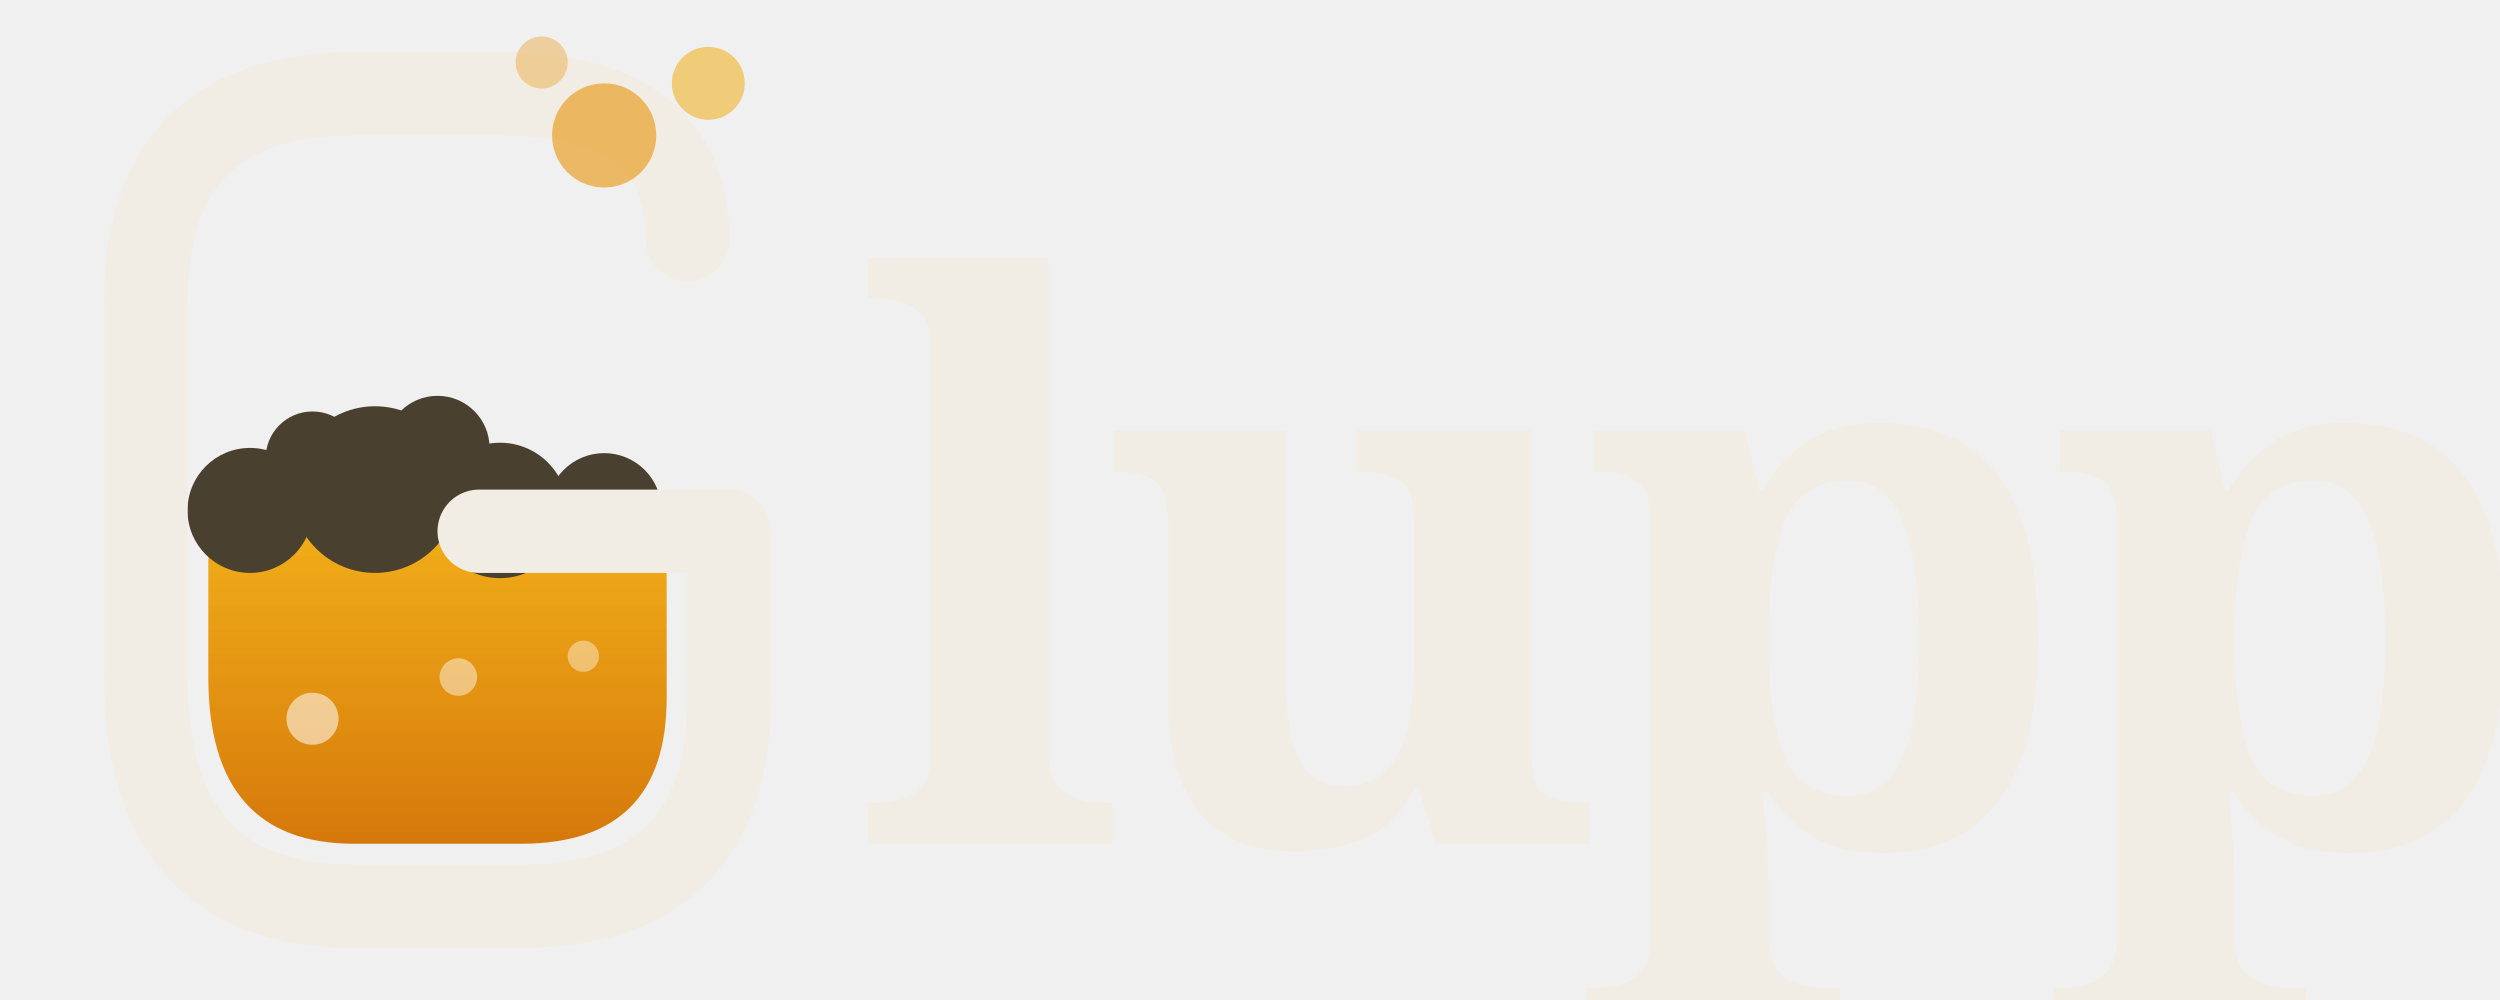
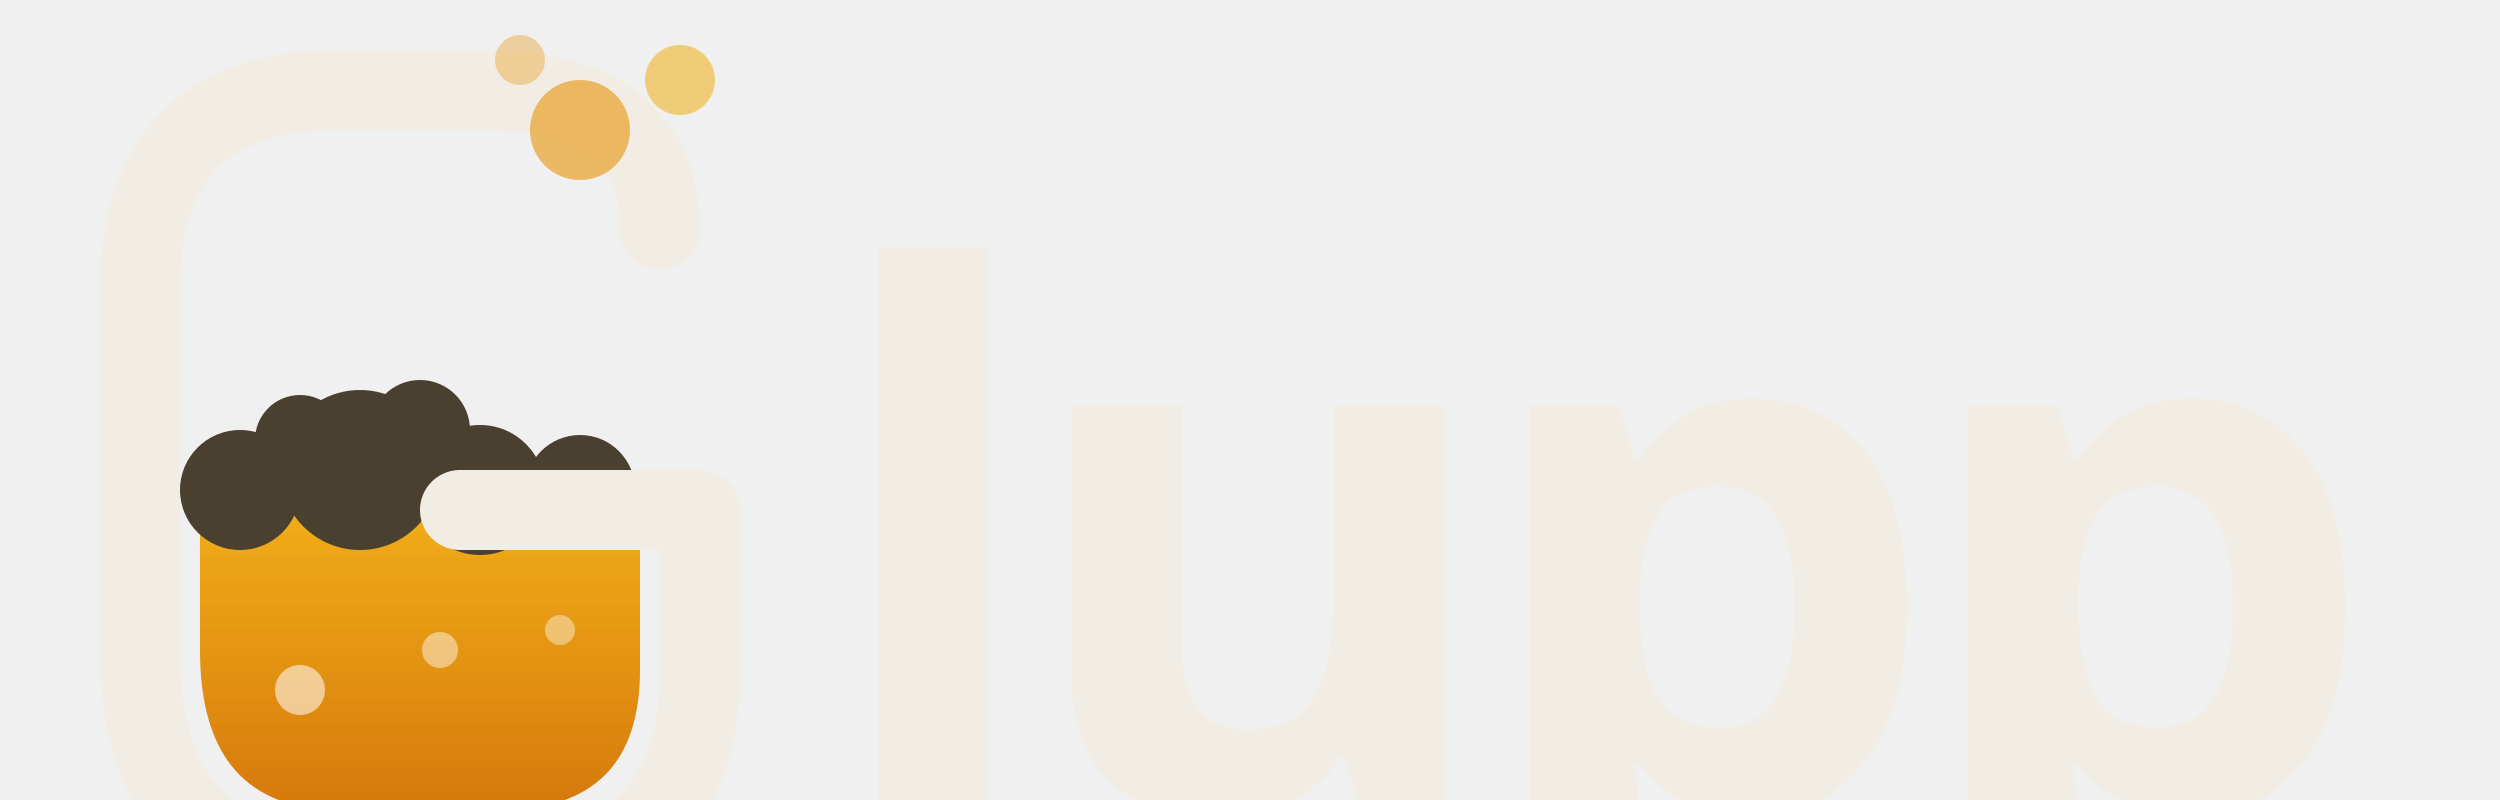
- <svg xmlns="http://www.w3.org/2000/svg" viewBox="0 0 240 96" width="100%" height="100%">
+ <svg xmlns="http://www.w3.org/2000/svg" viewBox="0 0 250 80" width="100%" height="100%">
  <defs>
    <linearGradient id="beer1d" x1="0" y1="0" x2="0" y2="1">
      <stop offset="0%" stop-color="#F0A500" stop-opacity="0.9" />
      <stop offset="100%" stop-color="#D47200" stop-opacity="0.95" />
    </linearGradient>
  </defs>
  <g transform="translate(10,5)">
    <path d="M10,46 L10,60 Q10,76 24,76 L40,76 Q54,76 54,62 L54,46 Z" fill="url(#beer1d)" />
    <circle cx="14" cy="44" r="6" fill="#4A4030" />
    <circle cx="26" cy="42" r="8" fill="#4A4030" />
    <circle cx="38" cy="44" r="6.5" fill="#4A4030" />
    <circle cx="48" cy="44" r="5.5" fill="#4A4030" />
    <circle cx="20" cy="39" r="4.5" fill="#4A4030" />
    <circle cx="32" cy="38" r="5" fill="#4A4030" />
    <circle cx="20" cy="64" r="2.5" fill="white" opacity="0.55" />
    <circle cx="34" cy="60" r="1.8" fill="white" opacity="0.45" />
    <circle cx="46" cy="58" r="1.5" fill="white" opacity="0.4" />
    <path d="M56,18 Q56,4 38,4 L24,4 Q4,4 4,24 L4,60 Q4,82 24,82 L40,82 Q60,82 60,62 L60,46 L36,46" fill="none" stroke="#F2EDE4" stroke-width="8" stroke-linecap="round" stroke-linejoin="round" />
    <circle cx="48" cy="8" r="5" fill="#E8920A" opacity="0.6" />
    <circle cx="58" cy="3" r="3.5" fill="#F0A500" opacity="0.5" />
    <circle cx="42" cy="1" r="2.5" fill="#E8920A" opacity="0.35" />
  </g>
-   <text x="82" y="81" font-family="'Bricolage Grotesque', Georgia, serif" font-size="74" font-weight="800" fill="#F2EDE4" letter-spacing="-3">lupp</text>
+   <text x="82" y="81" font-family="'Bricolage Grotesque', sans-serif" font-size="74" font-weight="800" fill="#F2EDE4" letter-spacing="-3">lupp</text>
</svg>
